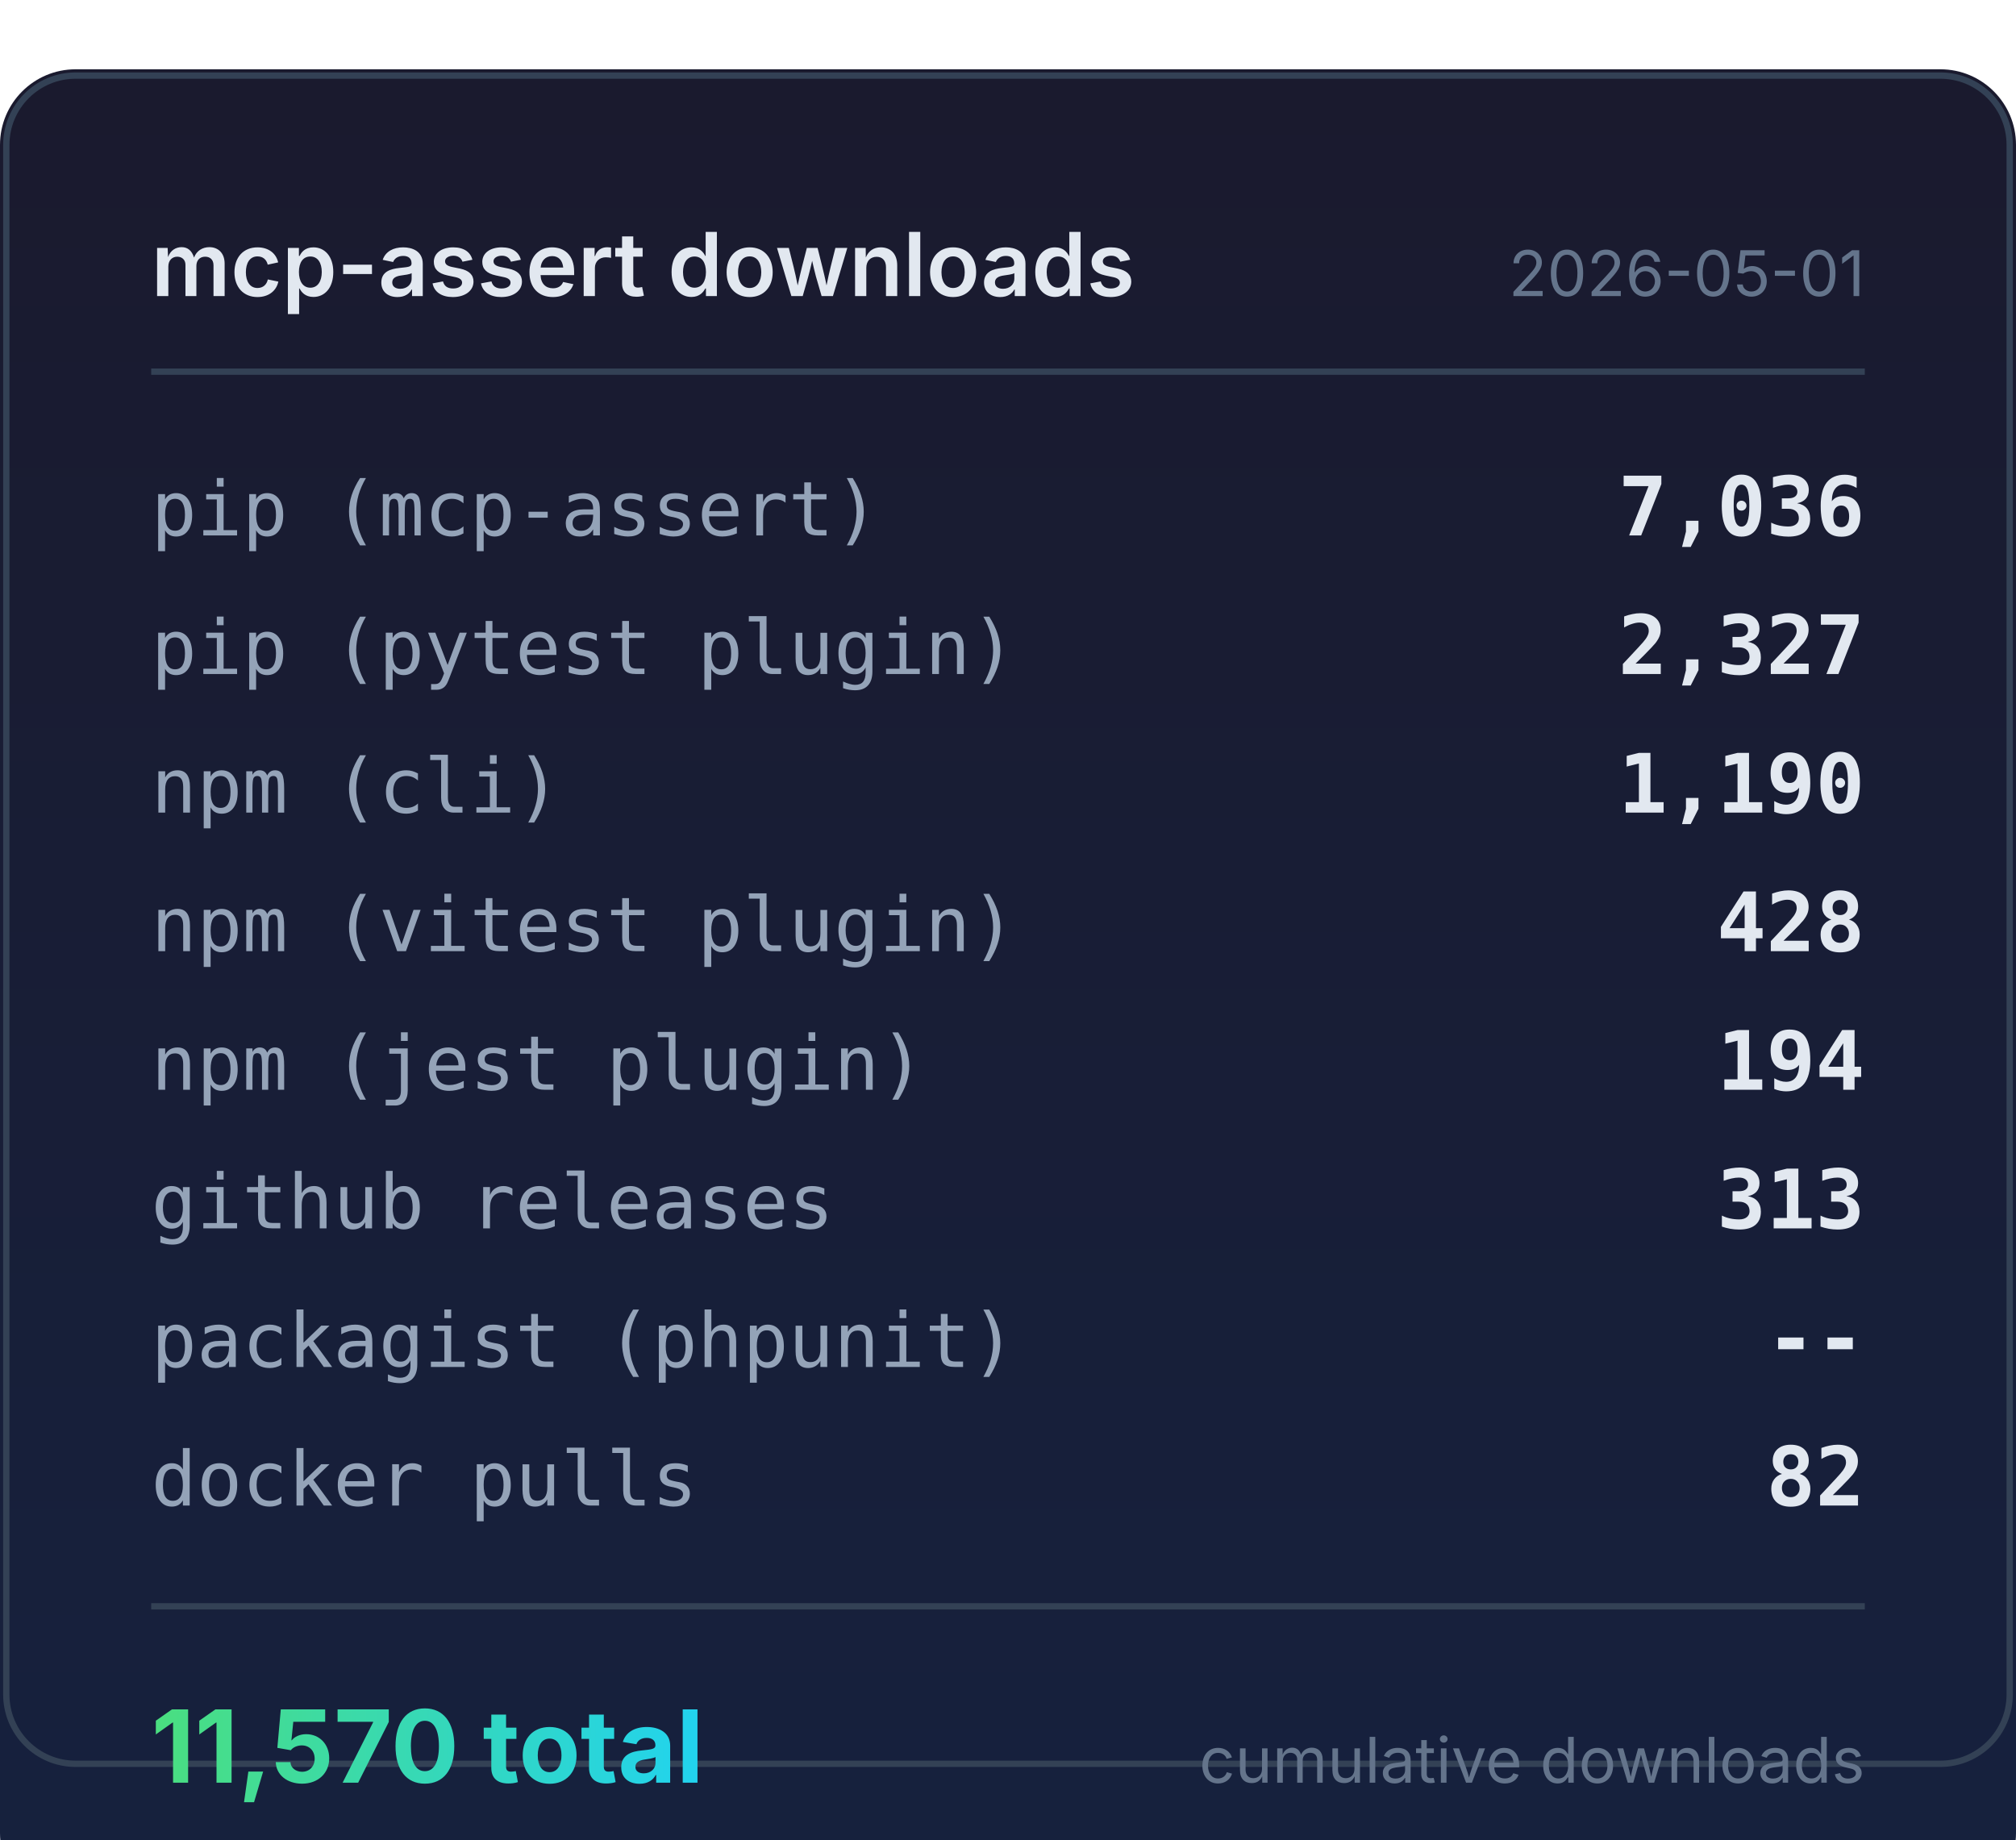
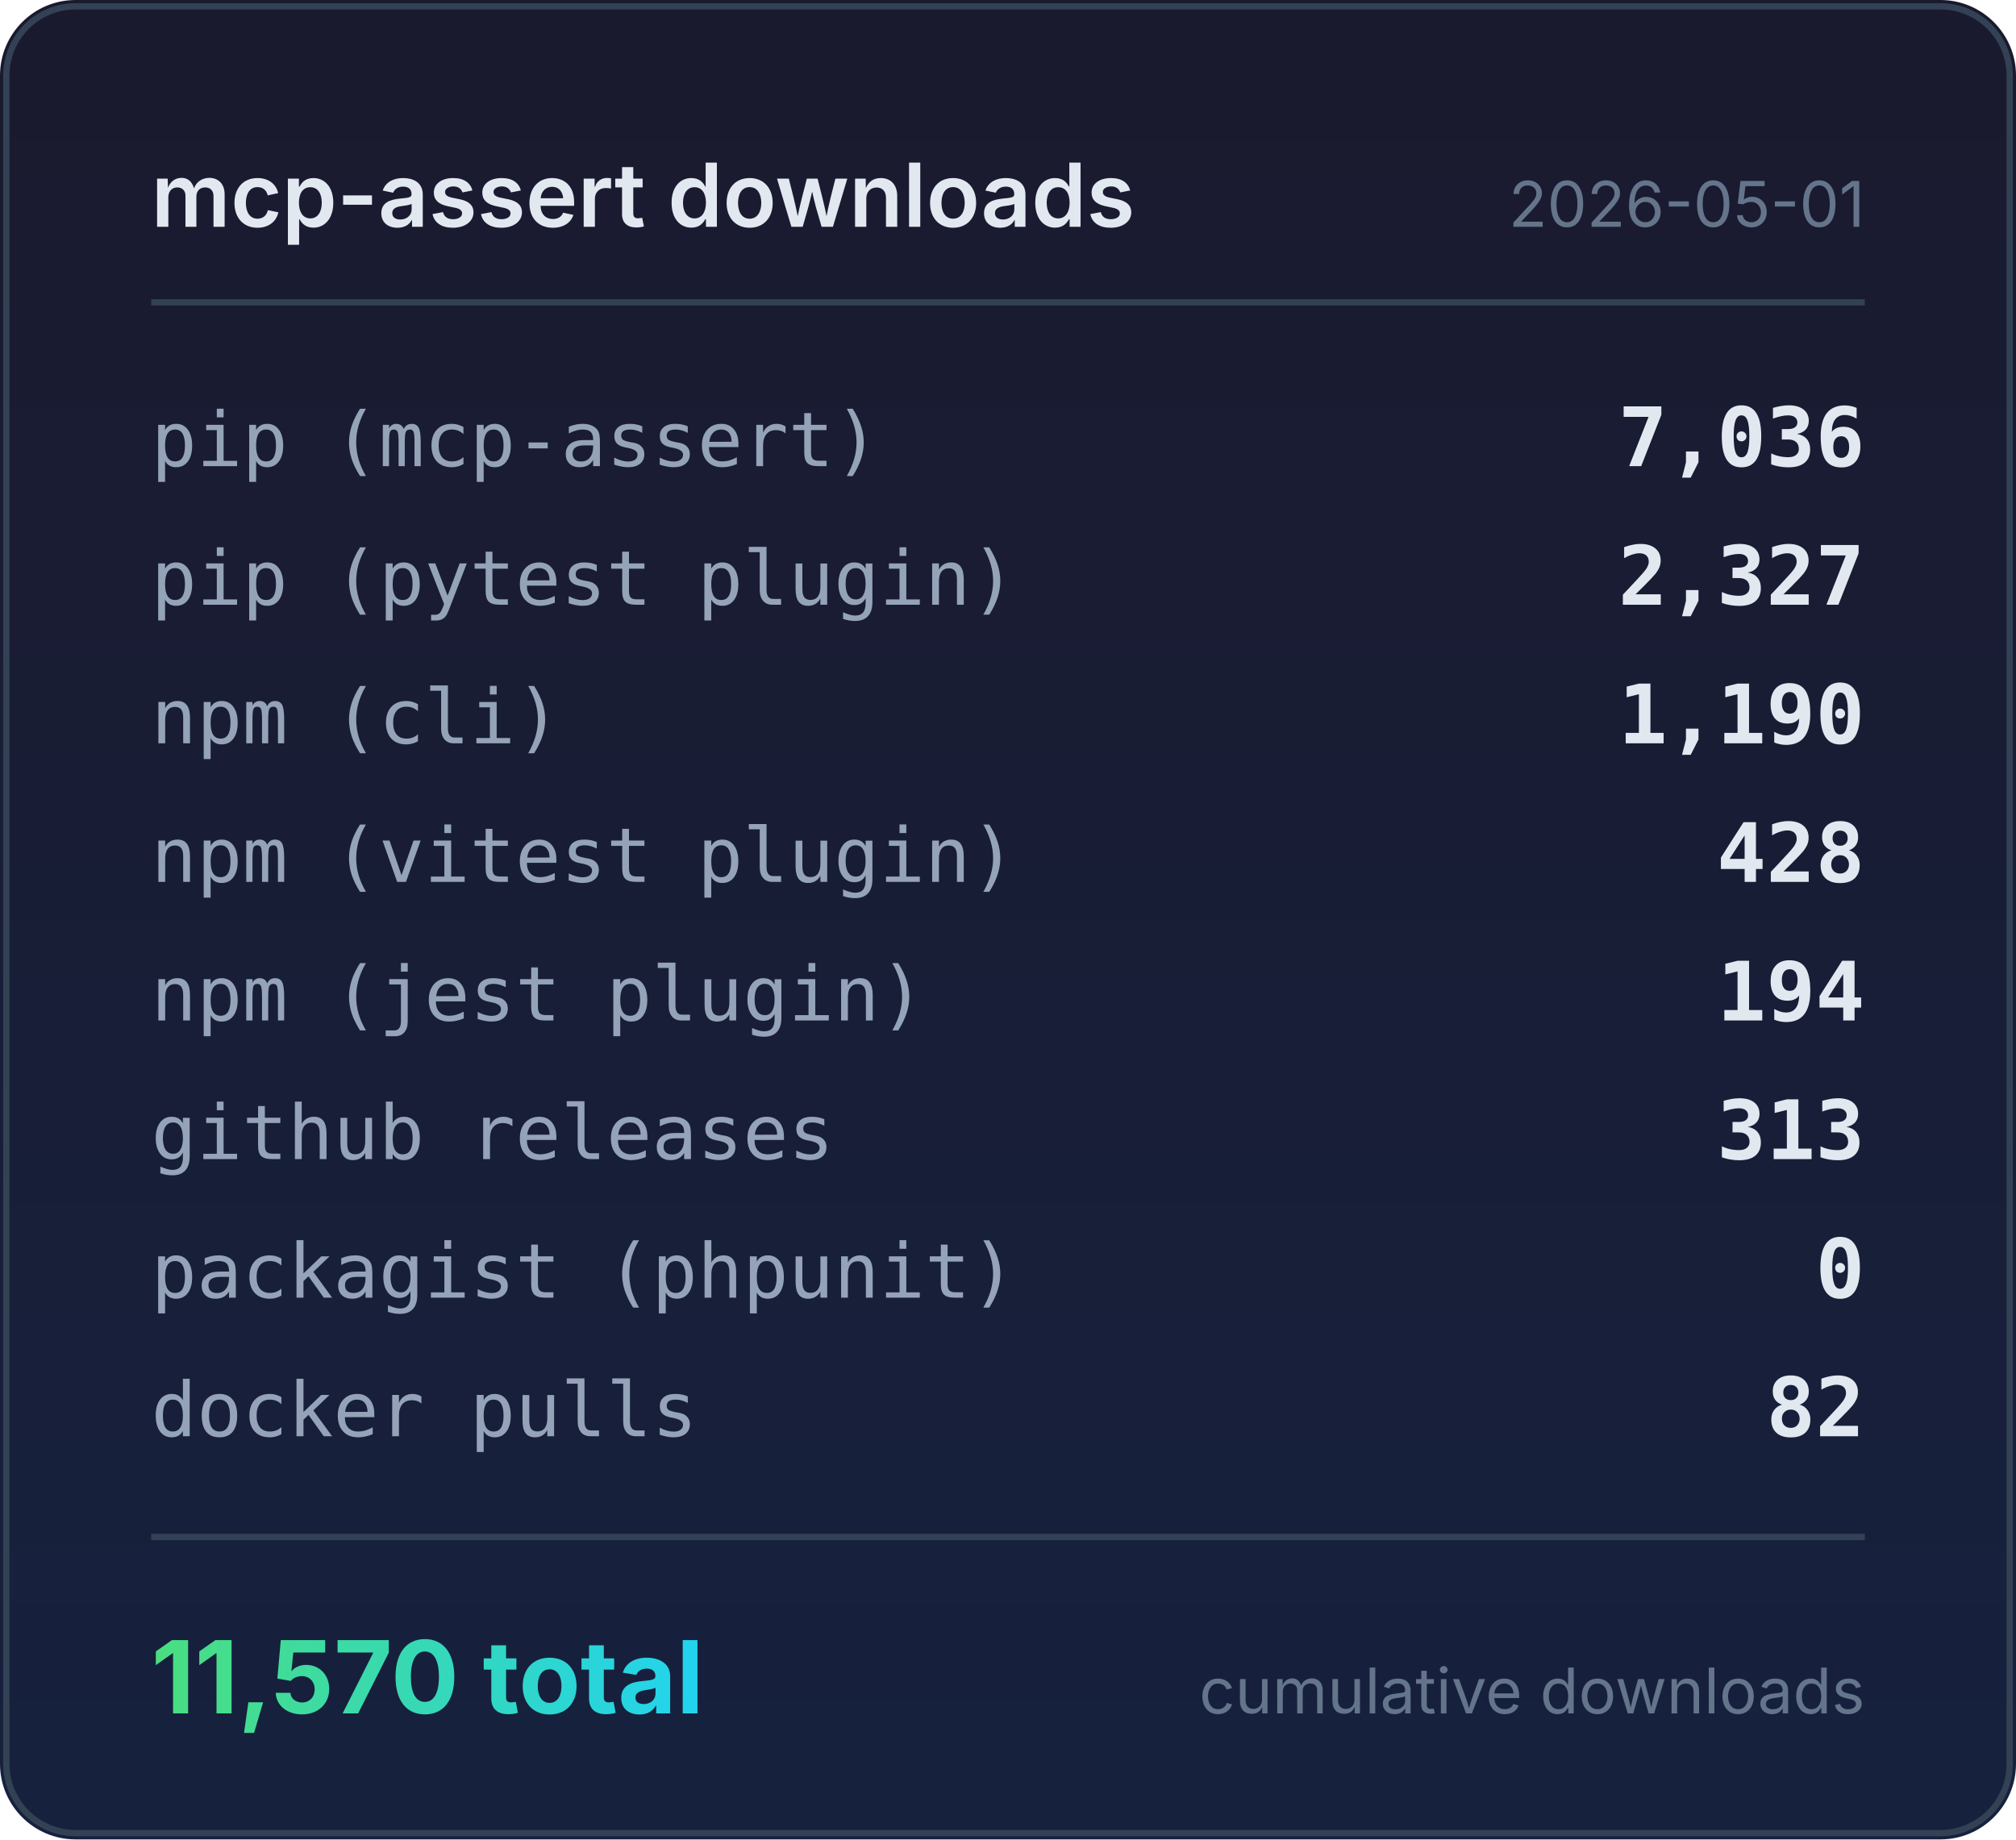
- <svg xmlns="http://www.w3.org/2000/svg" width="320" height="292" viewBox="0 0 320 270">
+ <svg xmlns="http://www.w3.org/2000/svg" width="320" height="292" viewBox="0 0 320 292">
  <defs>
    <linearGradient id="bg" x1="0" y1="0" x2="0" y2="1">
      <stop offset="0%" stop-color="#1a1a2e" />
      <stop offset="100%" stop-color="#16213e" />
    </linearGradient>
    <linearGradient id="accent" x1="0" y1="0" x2="1" y2="0">
      <stop offset="0%" stop-color="#4ade80" />
      <stop offset="100%" stop-color="#22d3ee" />
    </linearGradient>
  </defs>
  <rect width="320" height="292" rx="12" fill="url(#bg)" />
-   <rect x="1" y="1" width="318" height="268" rx="11" fill="none" stroke="#334155" stroke-width="1" />
+   <rect x="1" y="1" width="318" height="290" rx="11" fill="none" stroke="#334155" stroke-width="1" />
  <text x="24" y="36" fill="#e2e8f0" font-family="system-ui,-apple-system,sans-serif" font-size="14" font-weight="600">mcp-assert downloads</text>
  <text x="296" y="36" fill="#64748b" font-family="system-ui,-apple-system,sans-serif" font-size="10" text-anchor="end">2026-05-01</text>
  <line x1="24" y1="48" x2="296" y2="48" stroke="#334155" stroke-width="1" />
  <text x="24" y="74" fill="#94a3b8" font-family="ui-monospace,monospace" font-size="12">pip (mcp-assert)</text>
  <text x="296" y="74" fill="#e2e8f0" font-family="ui-monospace,monospace" font-size="13" font-weight="600" text-anchor="end">7,036</text>
  <text x="24" y="96" fill="#94a3b8" font-family="ui-monospace,monospace" font-size="12">pip (pytest plugin)</text>
  <text x="296" y="96" fill="#e2e8f0" font-family="ui-monospace,monospace" font-size="13" font-weight="600" text-anchor="end">2,327</text>
  <text x="24" y="118" fill="#94a3b8" font-family="ui-monospace,monospace" font-size="12">npm (cli)</text>
  <text x="296" y="118" fill="#e2e8f0" font-family="ui-monospace,monospace" font-size="13" font-weight="600" text-anchor="end">1,190</text>
  <text x="24" y="140" fill="#94a3b8" font-family="ui-monospace,monospace" font-size="12">npm (vitest plugin)</text>
  <text x="296" y="140" fill="#e2e8f0" font-family="ui-monospace,monospace" font-size="13" font-weight="600" text-anchor="end">428</text>
  <text x="24" y="162" fill="#94a3b8" font-family="ui-monospace,monospace" font-size="12">npm (jest plugin)</text>
  <text x="296" y="162" fill="#e2e8f0" font-family="ui-monospace,monospace" font-size="13" font-weight="600" text-anchor="end">194</text>
  <text x="24" y="184" fill="#94a3b8" font-family="ui-monospace,monospace" font-size="12">github releases</text>
  <text x="296" y="184" fill="#e2e8f0" font-family="ui-monospace,monospace" font-size="13" font-weight="600" text-anchor="end">313</text>
  <text x="24" y="206" fill="#94a3b8" font-family="ui-monospace,monospace" font-size="12">packagist (phpunit)</text>
-   <text x="296" y="206" fill="#e2e8f0" font-family="ui-monospace,monospace" font-size="13" font-weight="600" text-anchor="end">--</text>
+   <text x="296" y="206" fill="#e2e8f0" font-family="ui-monospace,monospace" font-size="13" font-weight="600" text-anchor="end">0</text>
  <text x="24" y="228" fill="#94a3b8" font-family="ui-monospace,monospace" font-size="12">docker pulls</text>
  <text x="296" y="228" fill="#e2e8f0" font-family="ui-monospace,monospace" font-size="13" font-weight="600" text-anchor="end">82</text>
  <line x1="24" y1="244" x2="296" y2="244" stroke="#334155" stroke-width="1" />
  <text x="24" y="272" fill="url(#accent)" font-family="system-ui,-apple-system,sans-serif" font-size="16" font-weight="700">11,570 total</text>
  <text x="296" y="272" fill="#64748b" font-family="system-ui,-apple-system,sans-serif" font-size="10" text-anchor="end">cumulative downloads</text>
</svg>
